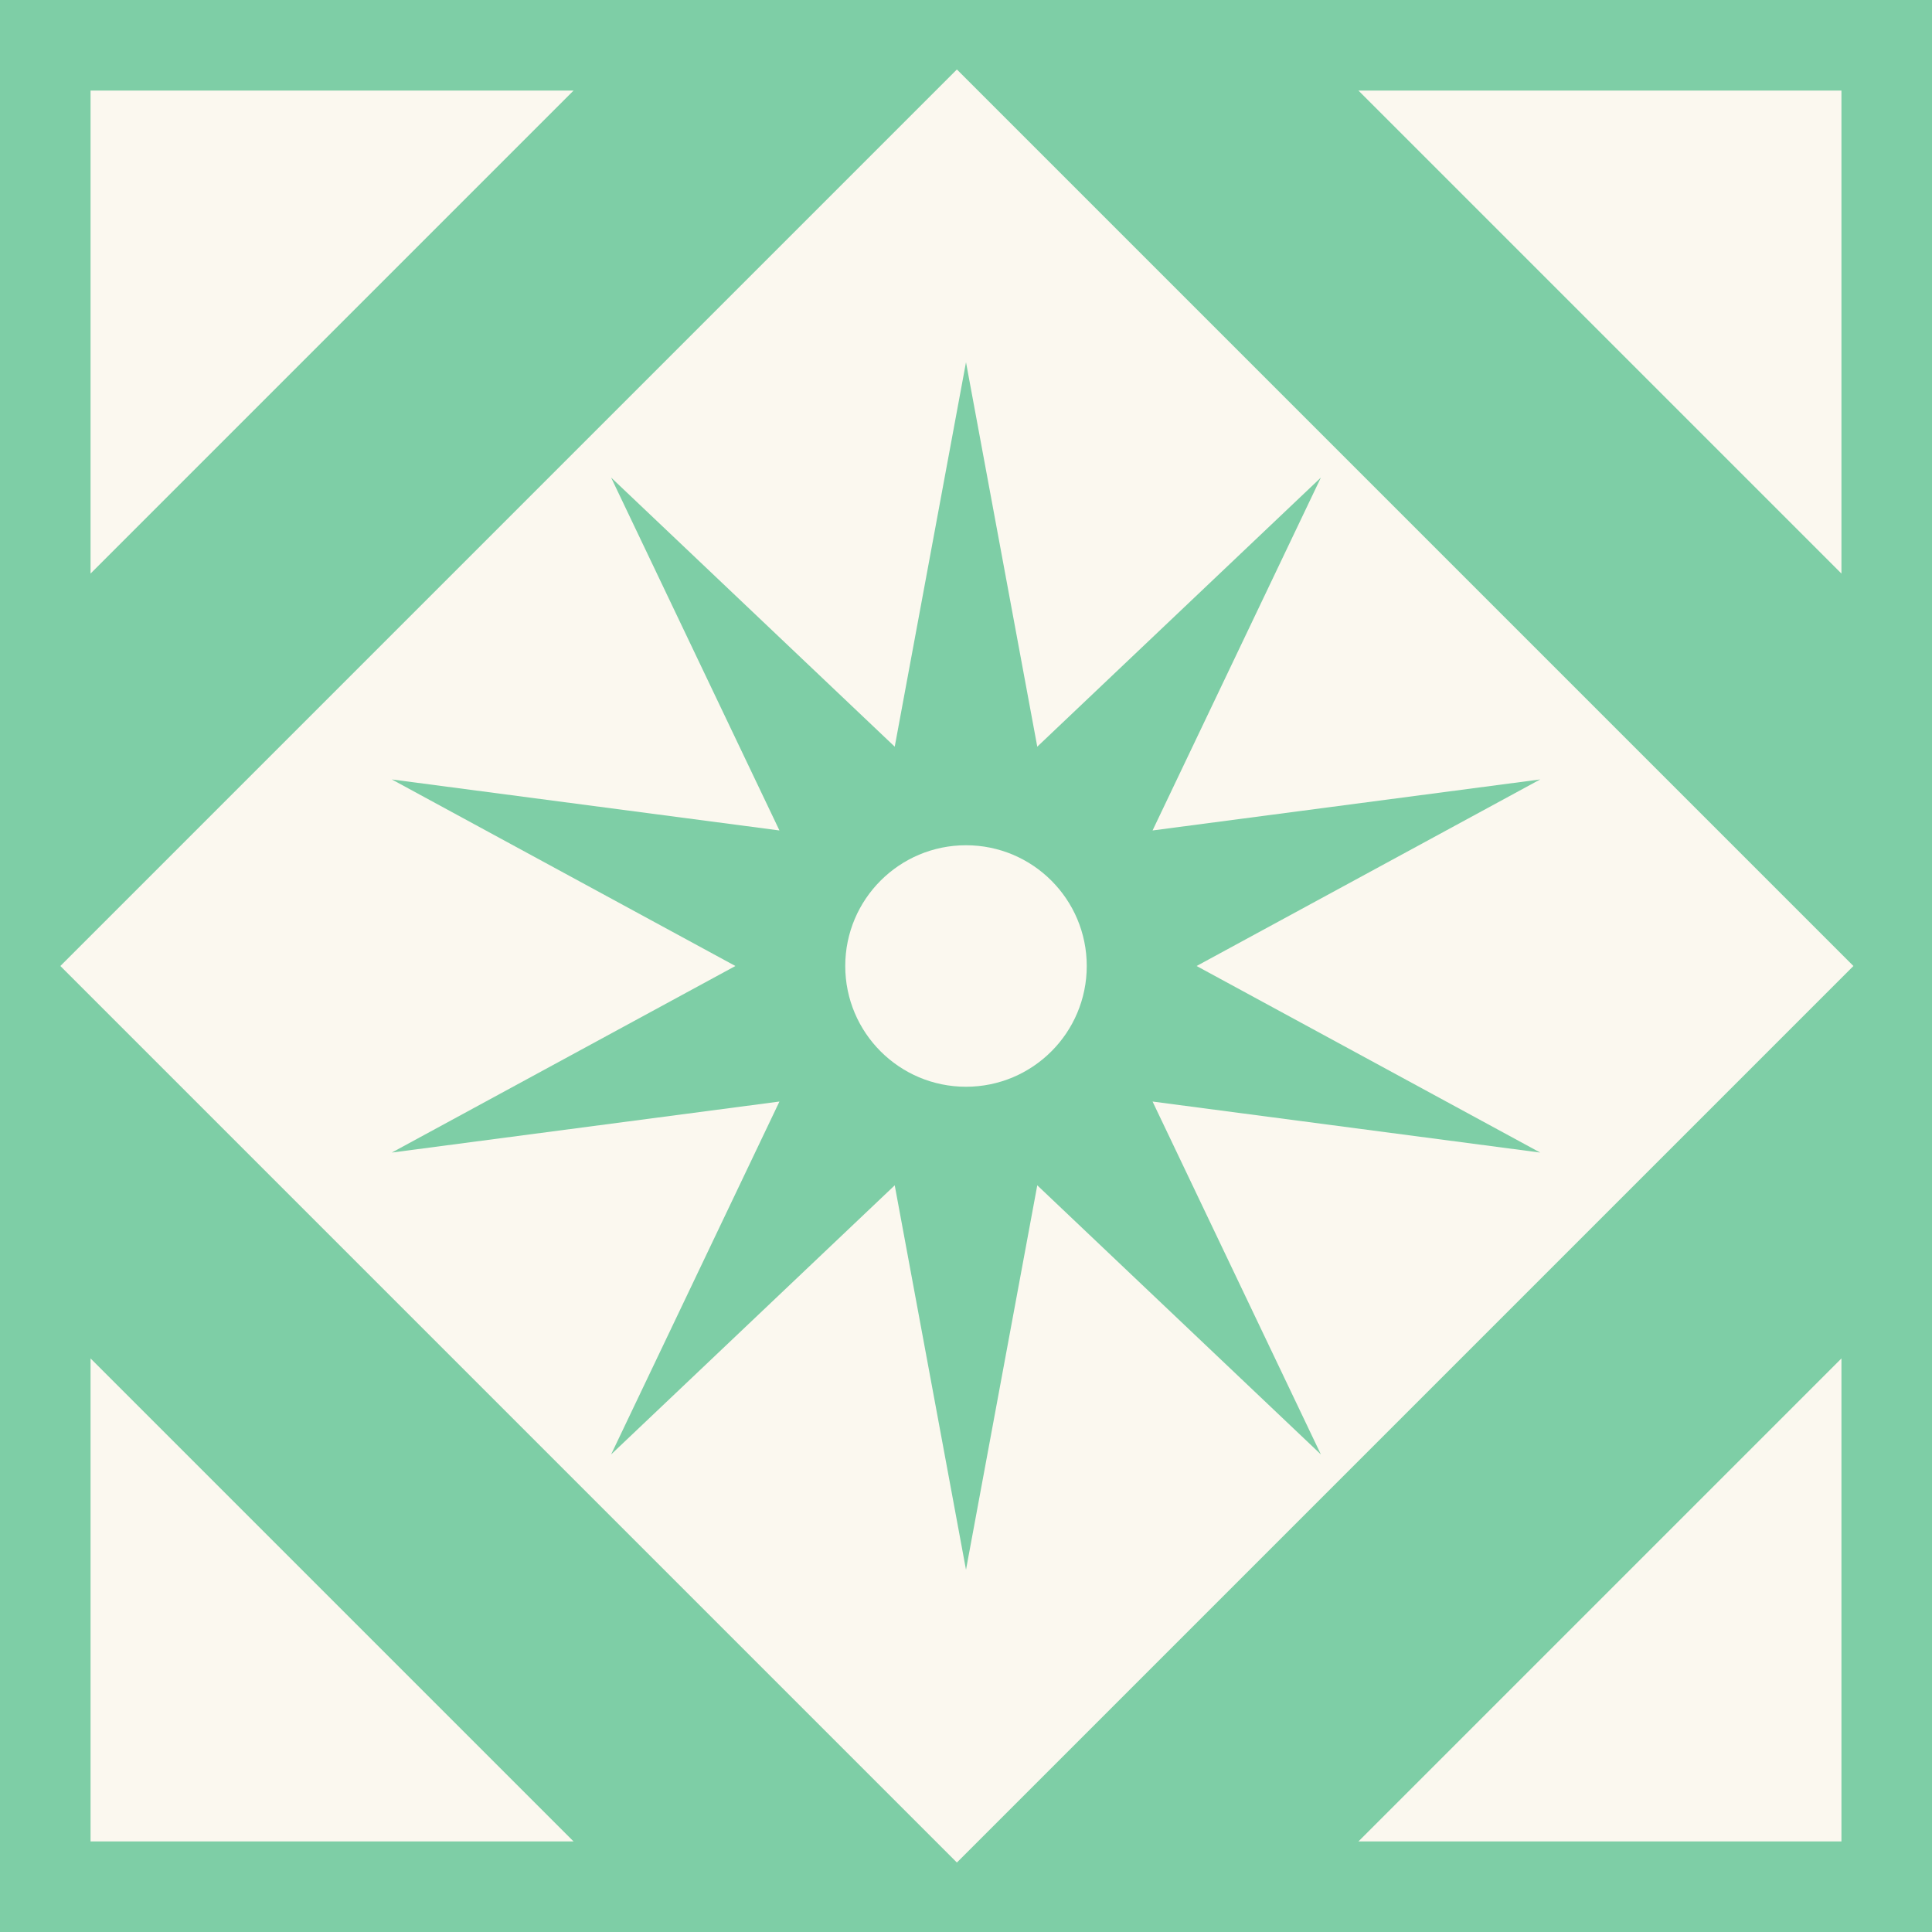
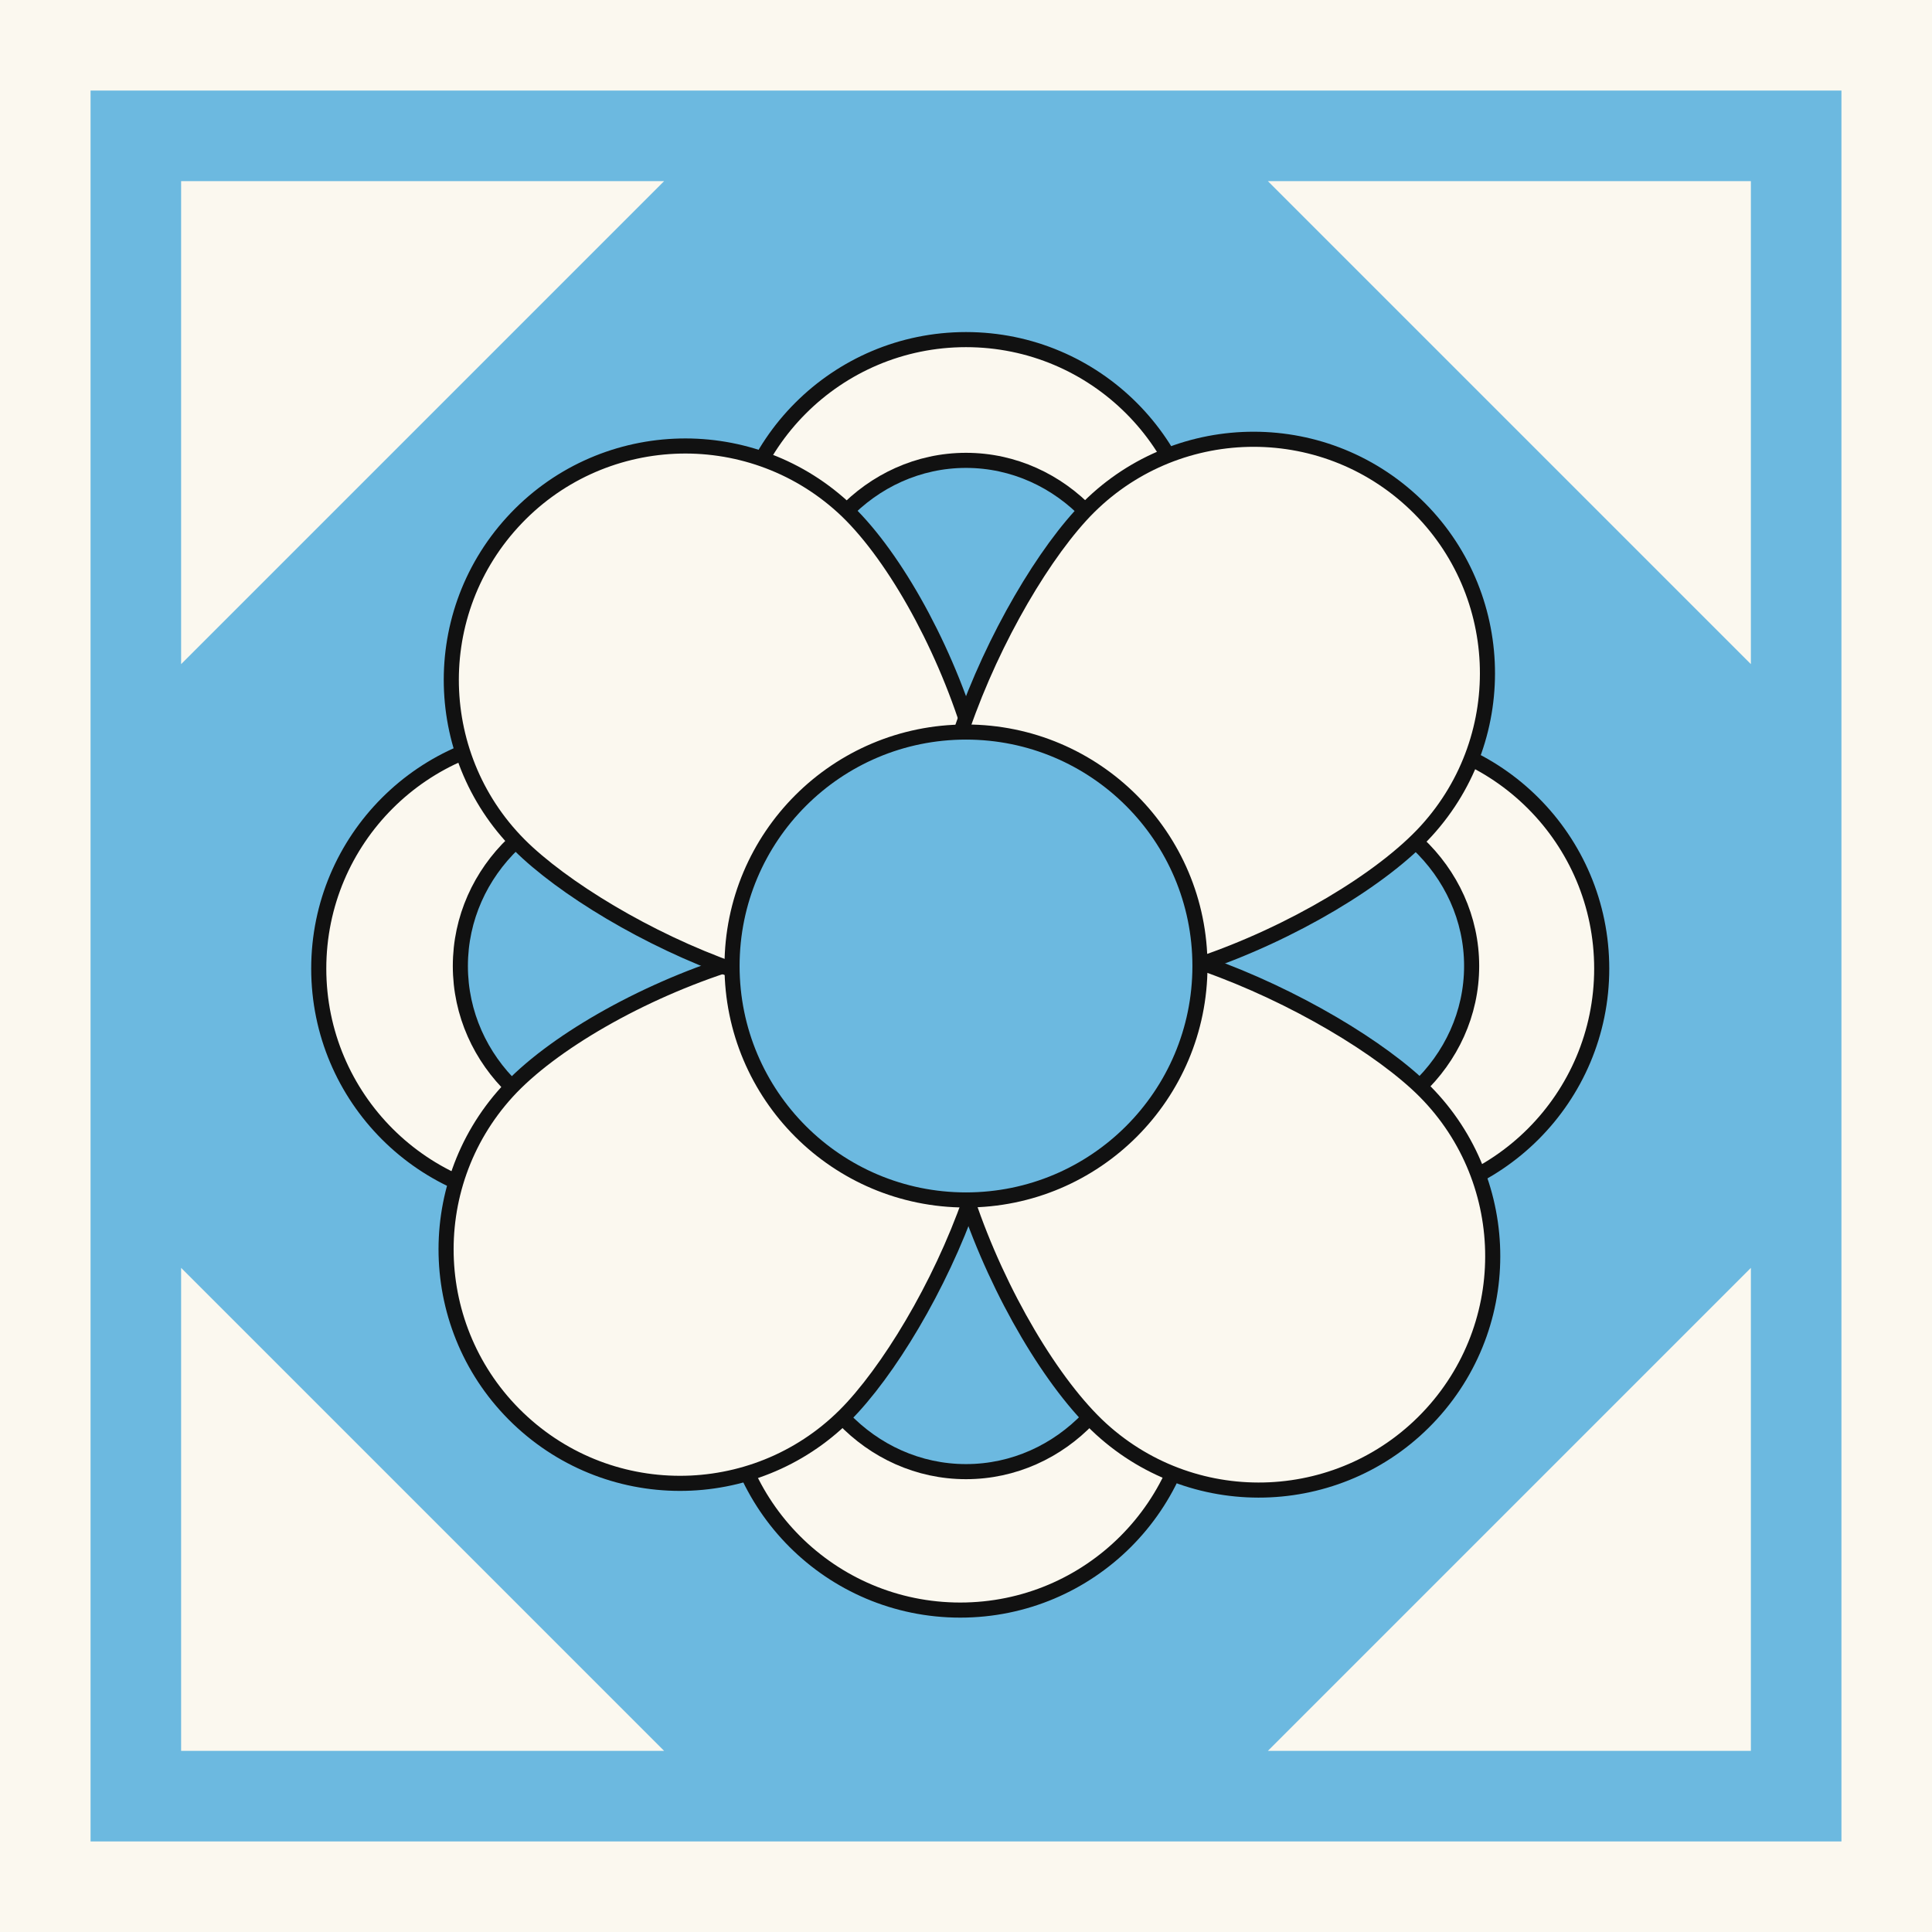
<svg xmlns="http://www.w3.org/2000/svg" width="64" height="64" viewBox="0 0 64 64" fill="none">
-   <rect width="64" height="64" fill="#7ECEA6" />
-   <rect width="42" height="42" transform="translate(2 32) rotate(-45)" fill="#FBF8EF" />
-   <path d="M32 12L34.361 24.735L43.756 15.82L38.18 27.51L51.021 25.82L39.639 32L51.021 38.18L38.18 36.49L43.756 48.18L34.361 39.265L32 52L29.639 39.265L20.244 48.18L25.82 36.49L12.979 38.18L24.361 32L12.979 25.82L25.82 27.51L20.244 15.82L29.639 24.735L32 12Z" fill="#7ECEA6" />
-   <rect x="28" y="28" width="8" height="8" rx="4" fill="#FBF8EF" />
-   <path d="M61 45V61H45L61 45Z" fill="#FBF8EF" />
-   <path d="M45 3H61V19L45 3Z" fill="#FBF8EF" />
-   <path d="M19 3H3V19L19 3Z" fill="#FBF8EF" />
-   <path d="M19 61H3V45L19 61Z" fill="#FBF8EF" />
+   <rect width="64" height="64" fill="#FBF8EF" />
+   <rect width="58" height="58" transform="matrix(0 -1 1 0 3 61)" fill="#6CB9E0" />
+   <path d="M58 42V58H42L58 42Z" fill="#FBF8EF" />
+   <path d="M42 6H58V22L42 6Z" fill="#FBF8EF" />
+   <path d="M22 6H6V22L22 6Z" fill="#FBF8EF" />
+   <path d="M22 58H6V42L22 58Z" fill="#FBF8EF" />
+   <path d="M32.191 32.164C31.174 32.164 30.169 31.645 29.218 30.756C28.27 29.869 27.399 28.632 26.659 27.246C25.177 24.469 24.25 21.157 24.25 19C24.25 14.72 27.72 11.25 32 11.25C36.28 11.25 39.75 14.72 39.75 19C39.75 21.162 38.916 24.477 37.529 27.252C36.837 28.637 36.014 29.874 35.101 30.76C34.188 31.647 33.207 32.164 32.191 32.164Z" fill="#FBF8EF" stroke="#111111" stroke-width="0.5" />
+   <path d="M32.144 31.75C31.408 31.75 30.669 31.353 29.962 30.652C29.256 29.953 28.606 28.976 28.052 27.878C26.943 25.679 26.25 23.055 26.25 21.351C26.25 17.968 28.838 15.25 32 15.25C35.162 15.25 37.75 17.968 37.75 21.351C37.75 23.06 37.126 25.686 36.088 27.884C35.57 28.982 34.956 29.957 34.277 30.655C33.597 31.354 32.878 31.75 32.144 31.75Z" fill="#6CB9E0" stroke="#111111" stroke-width="0.5" />
+   <path d="M10.559 32.086C10.559 27.806 14.028 24.336 18.309 24.336C20.468 24.336 23.853 25.217 26.699 26.653C28.119 27.369 29.391 28.216 30.303 29.147C31.218 30.08 31.75 31.073 31.75 32.086C31.75 33.1 31.218 34.093 30.303 35.025C29.391 35.956 28.119 36.803 26.699 37.52C23.853 38.955 20.468 39.836 18.309 39.836C14.028 39.836 10.559 36.366 10.559 32.086Z" fill="#FBF8EF" stroke="#111111" stroke-width="0.5" />
+   <path d="M15.25 32C15.25 28.835 17.935 26.25 21.27 26.25C22.954 26.25 25.599 26.908 27.825 27.983C28.936 28.519 29.926 29.151 30.636 29.843C31.347 30.538 31.75 31.267 31.75 32C31.75 32.733 31.347 33.462 30.636 34.157C29.926 34.849 28.936 35.481 27.825 36.017C25.599 37.092 22.954 37.75 21.27 37.75C17.935 37.75 15.25 35.165 15.25 32Z" fill="#6CB9E0" stroke="#111111" stroke-width="0.5" />
+   <path d="M32.25 32.086C32.25 31.069 32.762 30.075 33.64 29.144C34.517 28.214 35.741 27.367 37.113 26.651C39.862 25.217 43.15 24.336 45.309 24.336C49.589 24.336 53.059 27.806 53.059 32.086C53.059 36.367 49.589 39.836 45.309 39.836C43.15 39.836 39.862 38.956 37.113 37.522C35.741 36.806 34.517 35.959 33.64 35.029C32.762 34.097 32.25 33.104 32.25 32.086Z" fill="#FBF8EF" stroke="#111111" stroke-width="0.5" />
+   <path d="M32.25 32C32.25 31.265 32.644 30.535 33.34 29.842C34.034 29.15 35.005 28.518 36.097 27.982C38.286 26.908 40.902 26.25 42.618 26.25C46.019 26.25 48.75 28.839 48.75 32C48.75 35.161 46.019 37.75 42.618 37.75C40.902 37.75 38.286 37.092 36.097 36.018C35.005 35.482 34.034 34.85 33.34 34.158C32.644 33.465 32.25 32.736 32.25 32Z" fill="#6CB9E0" stroke="#111111" stroke-width="0.5" />
+   <path d="M31.809 53.336C27.528 53.336 24.059 49.867 24.059 45.586C24.059 43.429 24.986 40.073 26.469 37.253C27.209 35.845 28.08 34.586 29.029 33.683C29.979 32.777 30.985 32.25 32 32.25C33.014 32.25 33.995 32.776 34.908 33.679C35.821 34.581 36.644 35.839 37.337 37.247C38.724 40.065 39.559 43.424 39.559 45.586C39.559 49.867 36.089 53.336 31.809 53.336Z" fill="#FBF8EF" stroke="#111111" stroke-width="0.5" />
+   <path d="M32 48.75C28.836 48.75 26.25 46.053 26.25 42.7C26.25 41.009 26.943 38.373 28.053 36.157C28.607 35.051 29.257 34.065 29.962 33.359C30.671 32.651 31.409 32.25 32.144 32.25C32.877 32.25 33.596 32.65 34.276 33.356C34.955 34.06 35.57 35.045 36.088 36.151C37.126 38.366 37.75 41.005 37.75 42.7C37.75 46.053 35.164 48.75 32 48.75Z" fill="#6CB9E0" stroke="#111111" stroke-width="0.5" />
+   <path d="M17.307 47.116C14.143 44.233 13.916 39.331 16.799 36.168C18.247 34.578 21.232 32.853 24.274 31.898C25.791 31.421 27.305 31.141 28.633 31.16C29.964 31.179 31.078 31.498 31.832 32.185C32.582 32.868 32.94 33.885 32.99 35.115C33.04 36.346 32.78 37.763 32.322 39.204C31.406 42.088 29.716 45.005 28.255 46.608C25.372 49.772 20.471 49.999 17.307 47.116Z" fill="#FBF8EF" stroke="#111111" stroke-width="0.5" />
+   <path d="M16.972 17.304C19.855 14.14 24.757 13.913 27.921 16.796C29.509 18.244 31.212 21.229 32.146 24.27C32.612 25.788 32.881 27.303 32.854 28.631C32.826 29.963 32.502 31.078 31.815 31.832C31.131 32.582 30.119 32.94 28.898 32.99C27.677 33.04 26.27 32.779 24.841 32.321C21.979 31.404 19.083 29.713 17.48 28.252C14.316 25.369 14.089 20.467 16.972 17.304Z" fill="#FBF8EF" stroke="#111111" stroke-width="0.5" />
+   <path d="M32.168 31.815C31.42 31.133 31.064 30.098 31.018 28.837C30.972 27.577 31.239 26.12 31.704 24.64C32.634 21.676 34.337 18.683 35.796 17.081C38.679 13.918 43.581 13.69 46.745 16.573C49.908 19.456 50.135 24.358 47.252 27.522C45.802 29.113 42.801 30.916 39.747 31.949C38.223 32.464 36.702 32.782 35.37 32.791C34.034 32.801 32.92 32.5 32.168 31.815Z" fill="#FBF8EF" stroke="#111111" stroke-width="0.5" />
+   <path d="M32.185 32.168C32.866 31.421 33.9 31.069 35.161 31.031C36.421 30.994 37.878 31.271 39.359 31.746C42.322 32.698 45.317 34.422 46.919 35.882C50.082 38.765 50.31 43.667 47.427 46.831C44.544 49.994 39.642 50.222 36.478 47.339C34.887 45.889 33.084 42.867 32.051 39.791C31.536 38.256 31.218 36.724 31.209 35.383C31.199 34.039 31.5 32.919 32.185 32.168Z" fill="#FBF8EF" stroke="#111111" stroke-width="0.5" />
+   <path d="M32 39.75C27.72 39.75 24.25 36.28 24.25 32C24.25 27.72 27.72 24.25 32 24.25C36.28 24.25 39.75 27.72 39.75 32C39.75 36.28 36.28 39.75 32 39.75Z" fill="#6CB9E0" stroke="#111111" stroke-width="0.5" />
</svg>
